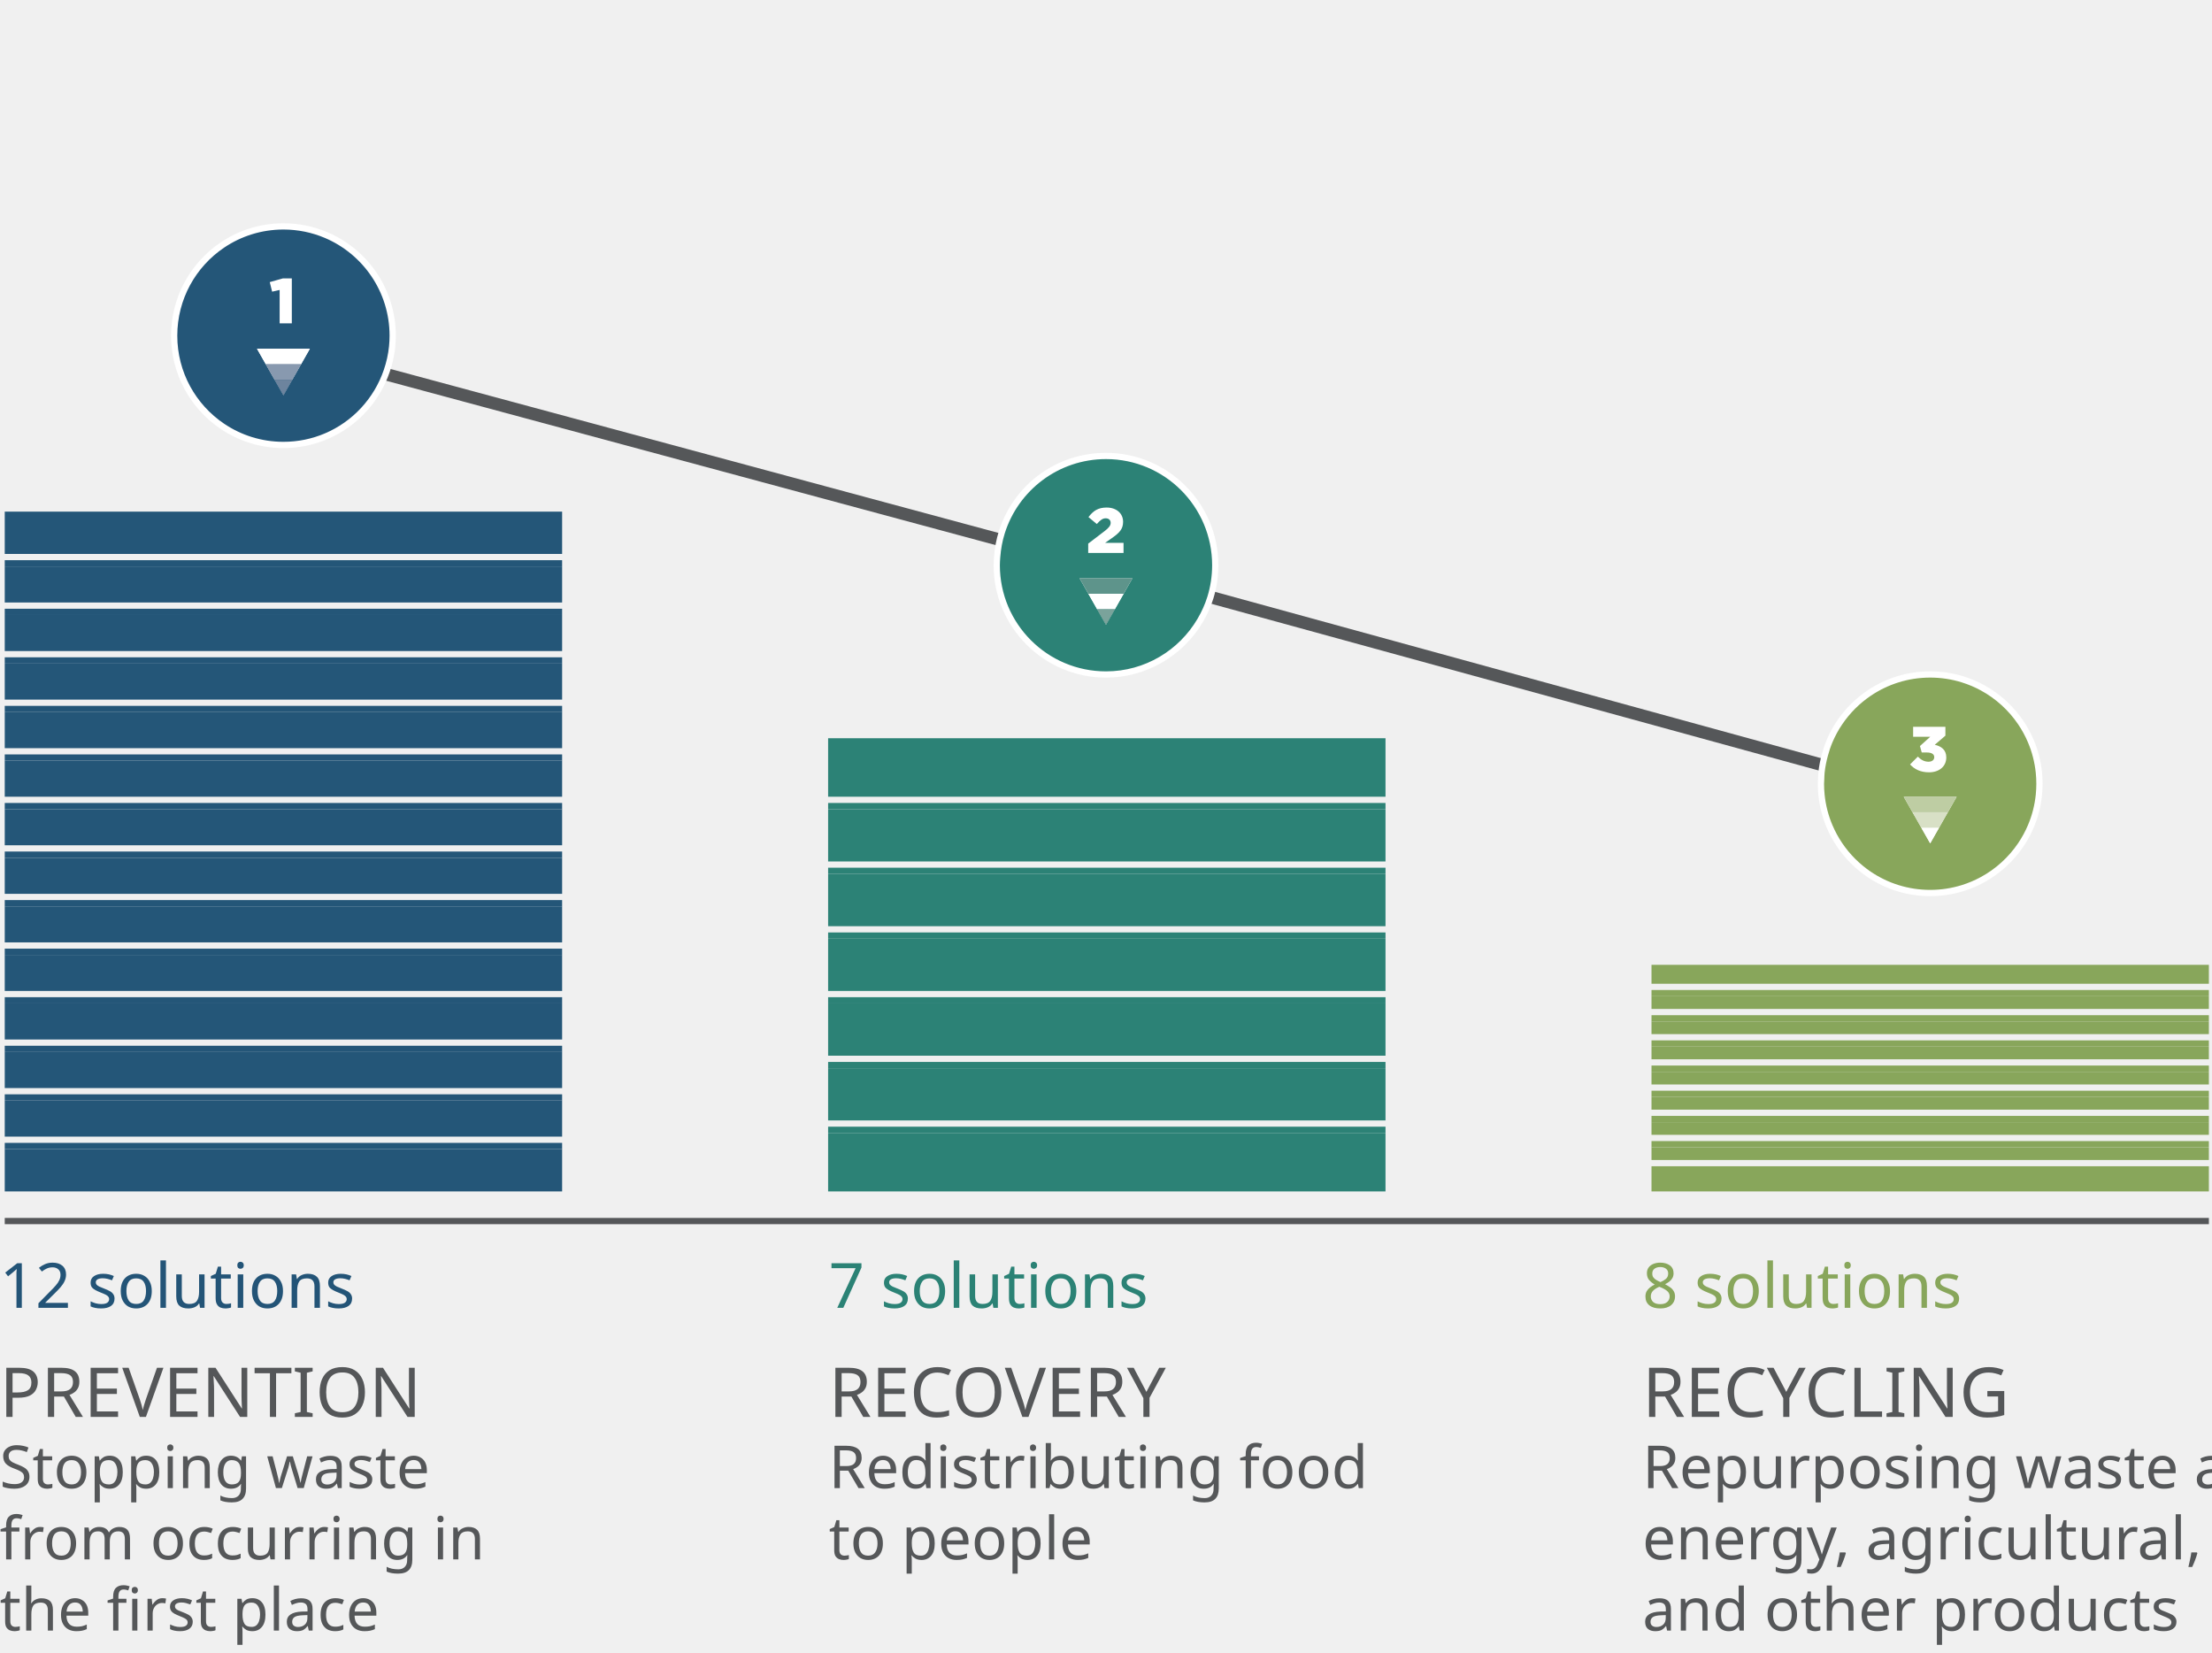
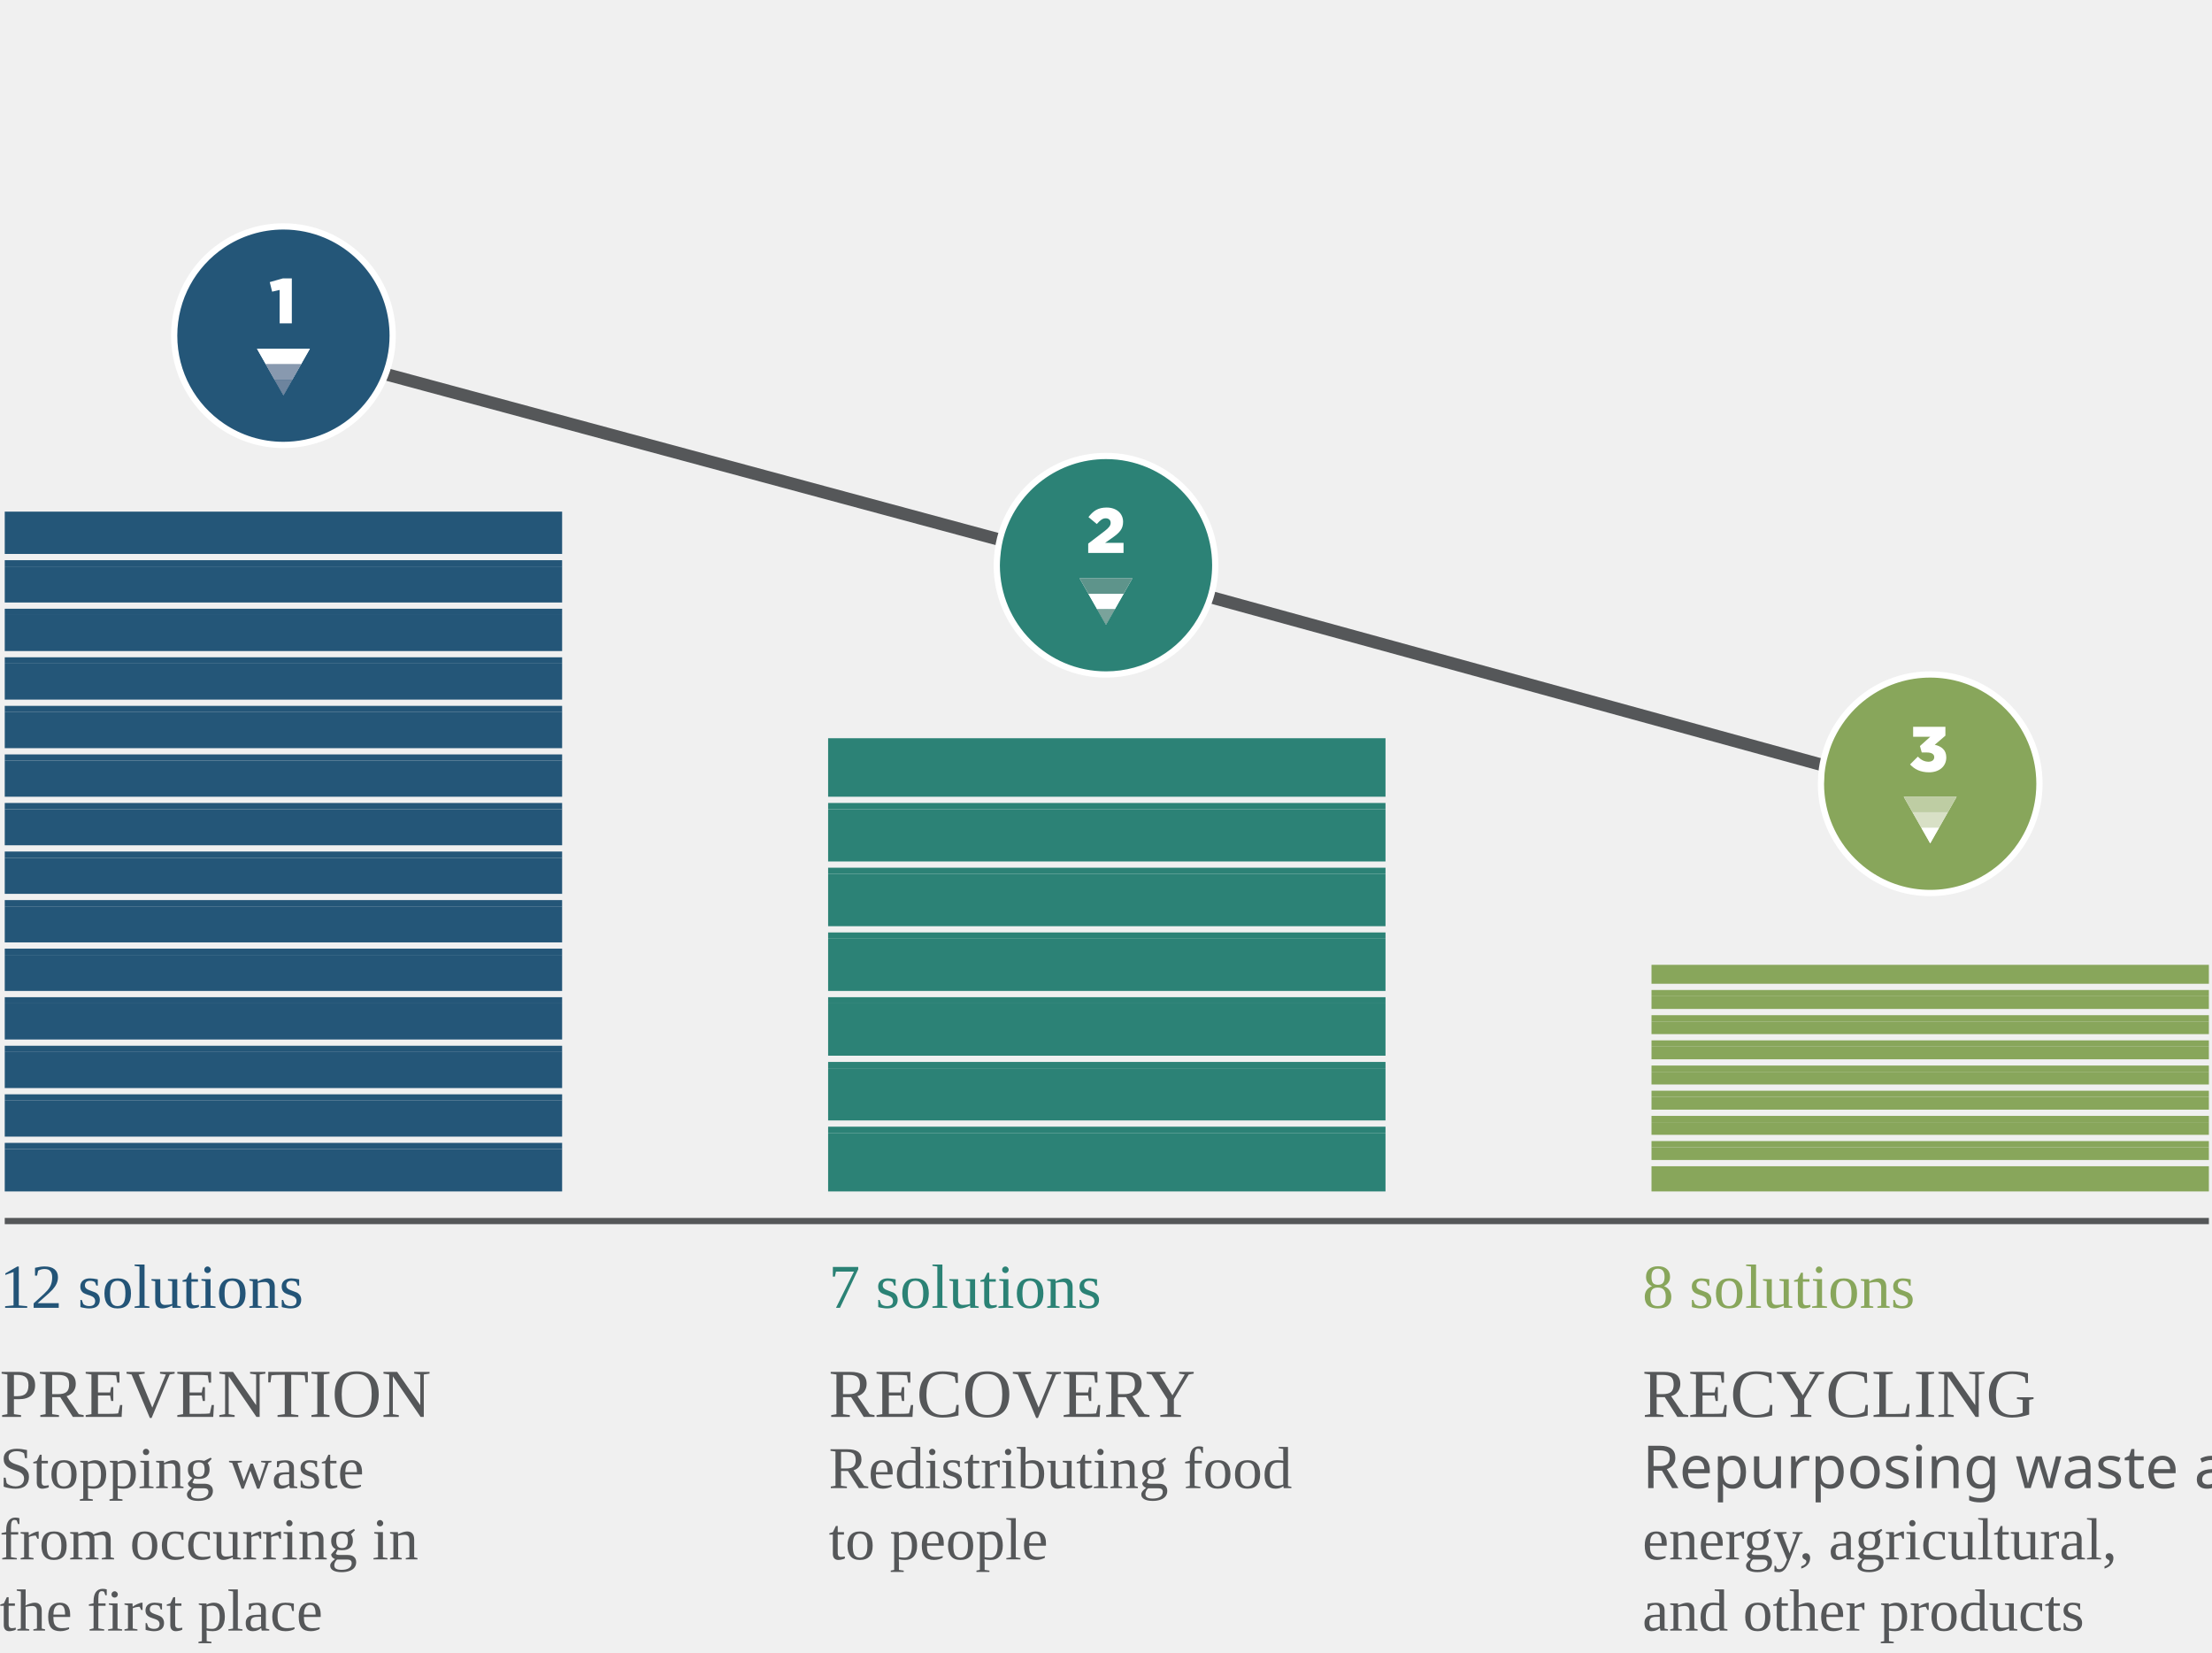
<svg xmlns="http://www.w3.org/2000/svg" version="1.1" x="0px" y="0px" viewBox="0 0 354 264.478" enable-background="new 0 0 354 264.478" xml:space="preserve">
  <g id="Layer_1">
    <polygon fill="#555759" points="308.635,128.119 176.855,91.95 45.099,56.422 45.62,54.491 177.38,90.021 309.164,126.19  " />
    <g>
      <g>
        <path fill="none" d="M40.309,69.935c-1.596-0.496-3.09-1.221-4.446-2.137C37.218,68.714,38.713,69.439,40.309,69.935z" />
        <g>
          <path fill="#245678" d="M45.359,71.199c-1.772,0-3.521-0.265-5.199-0.786c-1.623-0.505-3.163-1.245-4.577-2.201      c-4.827-3.261-7.708-8.681-7.708-14.499c0-5.817,2.882-11.237,7.708-14.499c1.412-0.955,2.952-1.695,4.577-2.2      c1.678-0.521,3.427-0.786,5.199-0.786c1.185,0,2.37,0.12,3.523,0.355c1.122,0.229,2.226,0.572,3.283,1.019      c6.487,2.743,10.679,9.067,10.679,16.11c0,0.575-0.03,1.166-0.089,1.754c-0.128,1.281-0.416,2.586-0.856,3.879      c-1.608,4.723-5.156,8.542-9.734,10.478c-1.057,0.447-2.161,0.79-3.283,1.019C47.729,71.079,46.544,71.199,45.359,71.199z       M45.359,62.233l3.373-5.929h-6.745L45.359,62.233z M46.201,51.244v-6.194h-0.87l-1.56,0.441l0.145,0.584l1.336-0.306v5.475      H46.201z" />
          <path fill="#FFFFFF" d="M45.359,36.729c1.172,0,2.317,0.119,3.423,0.345c1.106,0.226,2.172,0.56,3.188,0.99      c6.096,2.578,10.373,8.615,10.373,15.65c0,0.575-0.03,1.144-0.086,1.704c-0.13,1.307-0.422,2.564-0.832,3.767      c-1.563,4.59-5.021,8.303-9.456,10.178c-1.016,0.43-2.082,0.763-3.188,0.99c-1.106,0.226-2.251,0.345-3.423,0.345      c-1.759,0-3.455-0.267-5.051-0.764c-1.596-0.496-3.09-1.221-4.446-2.137c-4.518-3.052-7.488-8.221-7.488-14.084      s2.97-11.032,7.488-14.084c1.355-0.916,2.85-1.641,4.446-2.137C41.904,36.996,43.6,36.729,45.359,36.729 M43.549,46.672      l1.204-0.275v5.347h1.949v-1.385v-5.809h-1.439l-2.091,0.592L43.549,46.672 M45.359,63.245l1.411-2.48l0.705-1.24l0.705-1.24      l1.411-2.48h-4.232h-4.233l1.411,2.48l0.705,1.24l0.705,1.24L45.359,63.245 M45.359,35.729c-1.823,0-3.622,0.272-5.348,0.809      c-1.671,0.52-3.255,1.281-4.708,2.263c-4.965,3.354-7.928,8.929-7.928,14.913s2.964,11.559,7.928,14.913      c1.454,0.982,3.038,1.744,4.708,2.263c1.725,0.537,3.525,0.809,5.348,0.809c1.22,0,2.439-0.123,3.623-0.365      c1.155-0.236,2.292-0.589,3.377-1.048c4.709-1.992,8.359-5.92,10.013-10.777c0.452-1.328,0.749-2.67,0.88-3.991      c0.06-0.606,0.091-1.212,0.091-1.804c0-7.245-4.311-13.749-10.984-16.571c-1.086-0.459-2.223-0.812-3.377-1.048      C47.798,35.852,46.579,35.729,45.359,35.729L45.359,35.729z M42.846,56.805h2.513h2.513l-0.561,0.986l-0.705,1.24l-0.705,1.24      l-0.542,0.952l-0.542-0.952l-0.705-1.24l-0.705-1.24L42.846,56.805L42.846,56.805z" />
        </g>
        <polygon fill="#FFFFFF" points="41.127,55.805 42.538,58.285 48.181,58.285 49.592,55.805 45.359,55.805    " />
        <polygon fill="#8899AF" points="43.243,59.525 43.948,60.765 46.77,60.765 47.476,59.525 48.181,58.285 42.538,58.285    " />
        <polygon fill="#8899AF" points="43.243,59.525 43.948,60.765 46.77,60.765 47.476,59.525 48.181,58.285 42.538,58.285    " />
        <polygon fill="#245678" points="45.359,63.245 46.77,60.765 43.948,60.765    " />
        <polygon fill="#6D849E" points="45.359,63.245 46.77,60.765 43.948,60.765    " />
      </g>
      <g>
        <g>
          <path fill="#2C8276" d="M177,107.932c-9.641,0-17.484-7.844-17.484-17.485c0-0.429,0.031-0.851,0.062-1.271      c0.107-1.426,0.354-2.744,0.739-3.97c2.299-7.323,9.003-12.243,16.683-12.243c9.641,0,17.485,7.843,17.485,17.484      c0,1.763-0.263,3.505-0.781,5.178c-0.38,1.228-0.929,2.458-1.631,3.653C188.939,104.616,183.163,107.932,177,107.932z       M177,98.966l3.373-5.928h-6.745L177,98.966z M179.307,87.975v-0.611h-4.035l2.524-1.767c1.013-0.73,1.439-1.184,1.439-2.089      c0-1.083-0.857-1.796-2.132-1.796c-1.044,0-1.649,0.348-2.206,0.964l0.59,0.49c0.457-0.458,0.895-0.73,1.462-0.73      c0.763,0,1.296,0.503,1.296,1.224c0,0.672-0.425,1.141-1.11,1.679l-2.481,1.895v0.741H179.307z" />
          <path fill="#FFFFFF" d="M177,73.462c9.381,0,16.985,7.604,16.985,16.984c0,1.751-0.266,3.44-0.758,5.03      c-0.388,1.254-0.932,2.437-1.584,3.548c-2.95,5.024-8.395,8.407-14.642,8.407c-9.381,0-16.985-7.604-16.985-16.985      c0-0.434,0.033-0.86,0.065-1.286c0.099-1.315,0.333-2.591,0.714-3.806C162.958,78.463,169.394,73.462,177,73.462       M175.531,83.854c0.561-0.642,0.939-0.917,1.418-0.917c0.48,0,0.796,0.275,0.796,0.724c0,0.428-0.255,0.765-0.919,1.286      l-2.673,2.041v1.489h5.653v-1.611h-2.949l1.225-0.857c1.061-0.765,1.653-1.356,1.653-2.499v-0.02      c0-1.347-1.071-2.275-2.633-2.275c-1.388,0-2.143,0.54-2.908,1.529L175.531,83.854 M177,99.978l1.411-2.482l0.705-1.24      l0.318-0.558l0.387-0.68l1.411-2.48H177h-0.326h-1.532h-2.374l0.522,0.919l0.888,1.561l0.706,1.238l0.705,1.24L177,99.978       M177,72.462c-7.899,0-14.795,5.061-17.16,12.593c-0.396,1.262-0.651,2.618-0.757,4.03c-0.035,0.465-0.068,0.903-0.068,1.361      c0,9.917,8.068,17.985,17.985,17.985c6.34,0,12.281-3.41,15.504-8.9c0.721-1.229,1.286-2.493,1.677-3.759      c0.533-1.72,0.803-3.512,0.803-5.325C194.985,80.53,186.917,72.462,177,72.462L177,72.462z M178.734,83.453      c-0.027-0.252-0.105-0.482-0.223-0.684C178.645,82.947,178.728,83.173,178.734,83.453L178.734,83.453z M174.486,93.538h0.655      h1.532H177h2.513l-0.561,0.985l-0.387,0.68l-0.318,0.558l-0.706,1.241L177,97.955l-0.542-0.953l-0.705-1.24l-0.706-1.239      L174.486,93.538L174.486,93.538z" />
        </g>
        <polygon fill="#5E948B" points="177,92.538 176.674,92.538 175.142,92.538 172.767,92.538 173.29,93.457 174.178,95.018      176.939,95.018 179.822,95.018 181.232,92.538    " />
        <polygon fill="#FFFFFF" points="176.939,95.018 174.178,95.018 174.884,96.256 175.589,97.496 178.411,97.496 179.116,96.256      179.434,95.698 179.822,95.018    " />
        <polygon fill="#2C8276" points="177,99.978 178.411,97.496 175.589,97.496    " />
        <polygon fill="#7AA39B" points="177,99.978 178.411,97.496 175.589,97.496    " />
      </g>
      <g>
        <g>
          <path fill="#88A65B" d="M308.9,142.896c-3.503,0-6.884-1.033-9.776-2.986c-0.924-0.625-1.795-1.343-2.587-2.135      c-0.791-0.791-1.509-1.661-2.135-2.587c-0.631-0.935-1.173-1.934-1.612-2.97c-0.676-1.598-1.108-3.287-1.284-5.019      c-0.06-0.59-0.09-1.191-0.09-1.787c0-0.163,0.011-0.323,0.021-0.483l0.016-0.261l0.009-0.264      c0.009-0.261,0.018-0.523,0.044-0.78c0.093-0.919,0.276-1.863,0.56-2.886c0.231-0.832,0.46-1.509,0.724-2.132      c0.438-1.036,0.98-2.035,1.612-2.971c0.625-0.925,1.343-1.795,2.135-2.587c0.791-0.791,1.661-1.509,2.587-2.135      c2.892-1.954,6.273-2.986,9.776-2.986c1.774,0,3.523,0.265,5.199,0.786c1.083,0.336,2.138,0.782,3.136,1.324      c2.461,1.337,4.592,3.272,6.164,5.598c0.632,0.936,1.174,1.935,1.612,2.97c0.676,1.599,1.108,3.288,1.284,5.019      c0.06,0.59,0.09,1.191,0.09,1.787s-0.03,1.197-0.09,1.788c-0.176,1.731-0.608,3.419-1.284,5.019      c-0.438,1.037-0.98,2.036-1.612,2.97c-1.57,2.325-3.702,4.261-6.163,5.598c-0.998,0.542-2.053,0.988-3.136,1.324      C312.423,142.632,310.674,142.896,308.9,142.896z M308.9,133.932l3.373-5.929h-6.746L308.9,133.932z M306.393,122.314      c0.618,0.517,1.384,0.769,2.328,0.769c1.349,0,2.255-0.754,2.255-1.876c0-0.537-0.151-1.256-1.453-1.542l-0.98-0.215      l2.291-1.964v-0.689h-4.163v0.604h3.537l-2.38,2.144l0.102,0.366h0.457c1.226,0,1.663,0.638,1.663,1.234      c0,0.74-0.583,1.243-1.419,1.243c-0.604,0-1.16-0.205-1.686-0.625L306.393,122.314z" />
          <path fill="#FFFFFF" d="M308.9,108.427c1.759,0,3.455,0.267,5.051,0.764c1.064,0.331,2.083,0.763,3.045,1.286      c2.406,1.307,4.462,3.179,5.988,5.438c0.61,0.904,1.136,1.869,1.566,2.885c0.645,1.524,1.073,3.162,1.247,4.875      c0.058,0.571,0.088,1.15,0.088,1.737s-0.03,1.166-0.088,1.737c-0.174,1.713-0.602,3.351-1.247,4.875      c-0.43,1.016-0.956,1.982-1.566,2.885c-1.526,2.259-3.581,4.131-5.988,5.438c-0.963,0.523-1.982,0.955-3.045,1.286      c-1.596,0.496-3.292,0.764-5.051,0.764c-3.518,0-6.786-1.069-9.496-2.901c-0.904-0.61-1.745-1.306-2.514-2.074      c-0.768-0.768-1.464-1.61-2.074-2.514c-0.61-0.904-1.136-1.869-1.566-2.885c-0.645-1.524-1.073-3.162-1.247-4.875      c-0.058-0.571-0.088-1.15-0.088-1.737c0-0.244,0.026-0.481,0.036-0.722c0.014-0.339,0.017-0.681,0.051-1.015      c0.098-0.963,0.293-1.895,0.544-2.803c0.196-0.708,0.42-1.404,0.703-2.072c0.43-1.016,0.956-1.982,1.566-2.885      c0.611-0.904,1.306-1.745,2.074-2.514s1.61-1.464,2.514-2.074C302.114,109.496,305.382,108.427,308.9,108.427 M306.17,117.901      h2.735l-1.643,1.479l0.286,1.031h0.837c0.745,0,1.163,0.275,1.163,0.735v0.019c0,0.439-0.357,0.724-0.919,0.724      c-0.652,0-1.193-0.294-1.703-0.815l-1.245,1.246c0.693,0.765,1.663,1.264,3.04,1.264c1.592,0,2.755-0.928,2.755-2.376v-0.02      c0-1.215-0.826-1.786-1.846-2.01l1.704-1.46v-1.419h-5.163V117.901 M308.9,134.943l1.411-2.48l0.706-1.242l0.705-1.238      l1.411-2.48h-3.554H308.9h-4.233l0.439,0.772l0.971,1.708l0.706,1.238l0.705,1.242L308.9,134.943 M308.9,107.427      c-3.604,0-7.082,1.062-10.056,3.072c-0.952,0.643-1.848,1.382-2.661,2.196c-0.814,0.814-1.552,1.709-2.195,2.661      c-0.65,0.962-1.208,1.99-1.658,3.055c-0.272,0.643-0.508,1.34-0.745,2.194c-0.291,1.051-0.48,2.022-0.576,2.969      c-0.027,0.268-0.037,0.541-0.046,0.814l-0.009,0.26c-0.003,0.082-0.009,0.165-0.015,0.247c-0.012,0.171-0.023,0.343-0.023,0.517      c0,0.613,0.031,1.231,0.093,1.838c0.181,1.781,0.625,3.518,1.321,5.163c0.451,1.066,1.009,2.094,1.658,3.055      c0.643,0.952,1.382,1.847,2.196,2.661c0.814,0.814,1.709,1.553,2.661,2.196c2.975,2.01,6.452,3.072,10.056,3.072      c1.823,0,3.622-0.272,5.348-0.809c1.114-0.347,2.199-0.805,3.226-1.363c2.532-1.375,4.724-3.366,6.339-5.757      c0.65-0.962,1.208-1.99,1.658-3.055c0.695-1.645,1.14-3.382,1.321-5.163c0.062-0.606,0.093-1.224,0.093-1.838      s-0.031-1.232-0.093-1.838c-0.181-1.781-0.625-3.519-1.321-5.163c-0.451-1.065-1.008-2.093-1.658-3.055      c-1.616-2.391-3.808-4.382-6.339-5.757c-1.027-0.558-2.112-1.016-3.226-1.362C312.522,107.699,310.723,107.427,308.9,107.427      L308.9,107.427z M306.386,128.503h2.514h0.678h1.835l-0.561,0.985l-0.705,1.238l-0.706,1.242l-0.542,0.952l-0.542-0.952      l-0.705-1.241l-0.706-1.24L306.386,128.503L306.386,128.503z" />
        </g>
        <polygon fill="#BECDA3" points="309.578,127.503 308.9,127.503 304.667,127.503 305.106,128.274 306.077,129.983      311.721,129.983 313.132,127.503    " />
        <polygon fill="#D8E0C6" points="306.077,129.983 306.783,131.221 307.488,132.463 310.311,132.463 311.016,131.221      311.721,129.983    " />
        <polygon fill="#D8E0C6" points="308.9,134.943 310.311,132.463 307.488,132.463    " />
        <polygon fill="#FFFFFF" points="308.9,134.943 310.311,132.463 307.488,132.463    " />
      </g>
      <g>
        <rect x="0.759" y="81.87" fill="#245678" width="89.201" height="6.77" />
        <rect x="0.759" y="90.64" fill="#245678" width="89.201" height="5.77" />
        <rect x="0.759" y="89.64" fill="#245678" width="89.201" height="1" />
        <rect x="0.759" y="98.41" fill="#245678" width="89.201" height="5.77" />
        <rect x="0.759" y="97.41" fill="#245678" width="89.201" height="1" />
        <rect x="0.759" y="106.18" fill="#245678" width="89.201" height="5.77" />
        <rect x="0.759" y="105.18" fill="#245678" width="89.201" height="1" />
        <rect x="0.759" y="113.95" fill="#245678" width="89.201" height="5.77" />
        <rect x="0.759" y="112.95" fill="#245678" width="89.201" height="1" />
        <rect x="0.759" y="121.72" fill="#245678" width="89.201" height="5.77" />
        <rect x="0.759" y="120.72" fill="#245678" width="89.201" height="1" />
        <rect x="0.759" y="129.489" fill="#245678" width="89.201" height="5.77" />
        <rect x="0.759" y="128.489" fill="#245678" width="89.201" height="1" />
        <rect x="0.759" y="137.259" fill="#245678" width="89.201" height="5.77" />
        <rect x="0.759" y="136.259" fill="#245678" width="89.201" height="1" />
        <rect x="0.759" y="145.029" fill="#245678" width="89.201" height="5.77" />
        <rect x="0.759" y="144.029" fill="#245678" width="89.201" height="1" />
        <rect x="0.759" y="152.799" fill="#245678" width="89.201" height="5.77" />
        <rect x="0.759" y="151.799" fill="#245678" width="89.201" height="1" />
        <rect x="0.759" y="160.569" fill="#245678" width="89.201" height="5.77" />
        <rect x="0.759" y="159.569" fill="#245678" width="89.201" height="1" />
        <rect x="0.759" y="168.339" fill="#245678" width="89.201" height="5.77" />
        <rect x="0.759" y="167.339" fill="#245678" width="89.201" height="1" />
        <rect x="0.759" y="176.109" fill="#245678" width="89.201" height="5.77" />
        <rect x="0.759" y="175.109" fill="#245678" width="89.201" height="1" />
        <rect x="0.759" y="183.879" fill="#245678" width="89.201" height="6.77" />
        <rect x="0.759" y="182.879" fill="#245678" width="89.201" height="1" />
        <rect x="132.529" y="118.13" fill="#2C8276" width="89.201" height="9.36" />
        <rect x="132.529" y="129.489" fill="#2C8276" width="89.201" height="8.36" />
        <rect x="132.529" y="128.489" fill="#2C8276" width="89.201" height="1" />
        <rect x="132.529" y="139.849" fill="#2C8276" width="89.201" height="8.36" />
        <rect x="132.529" y="138.849" fill="#2C8276" width="89.201" height="1" />
        <rect x="132.529" y="150.209" fill="#2C8276" width="89.201" height="8.36" />
        <rect x="132.529" y="149.209" fill="#2C8276" width="89.201" height="1" />
        <rect x="132.529" y="160.569" fill="#2C8276" width="89.201" height="8.36" />
        <rect x="132.529" y="159.569" fill="#2C8276" width="89.201" height="1" />
        <rect x="132.529" y="170.929" fill="#2C8276" width="89.201" height="8.36" />
        <rect x="132.529" y="169.929" fill="#2C8276" width="89.201" height="1" />
        <rect x="132.529" y="181.289" fill="#2C8276" width="89.201" height="9.36" />
        <rect x="132.529" y="180.289" fill="#2C8276" width="89.201" height="1" />
        <rect x="264.299" y="154.389" fill="#88A65B" width="89.201" height="3.029" />
        <rect x="264.299" y="159.418" fill="#88A65B" width="89.201" height="2.029" />
        <rect x="264.299" y="158.418" fill="#88A65B" width="89.201" height="1" />
        <rect x="264.299" y="163.447" fill="#88A65B" width="89.201" height="2.029" />
        <rect x="264.299" y="162.447" fill="#88A65B" width="89.201" height="1" />
        <rect x="264.299" y="167.476" fill="#88A65B" width="89.201" height="2.029" />
        <rect x="264.299" y="166.476" fill="#88A65B" width="89.201" height="1" />
        <rect x="264.299" y="171.505" fill="#88A65B" width="89.201" height="2.029" />
        <rect x="264.299" y="170.505" fill="#88A65B" width="89.201" height="1" />
        <rect x="264.299" y="175.533" fill="#88A65B" width="89.201" height="2.029" />
        <rect x="264.299" y="174.533" fill="#88A65B" width="89.201" height="1" />
        <rect x="264.299" y="179.562" fill="#88A65B" width="89.201" height="2.029" />
        <rect x="264.299" y="178.562" fill="#88A65B" width="89.201" height="1" />
        <rect x="264.299" y="183.591" fill="#88A65B" width="89.201" height="2.029" />
        <rect x="264.299" y="182.591" fill="#88A65B" width="89.201" height="1" />
        <rect x="264.299" y="187.62" fill="#88A65B" width="89.201" height="3.029" />
        <rect x="264.299" y="186.62" fill="#88A65B" width="89.201" height="1" />
      </g>
    </g>
    <rect x="-0.053" y="219.389" fill="none" width="85.553" height="55.829" />
    <text transform="matrix(1 0 0 1 -0.0532 226.7257)">
-       <tspan x="0" y="0" fill="#555759" font-family="'ProximaNova-Regular'" font-size="11px">PREVENTION</tspan>
-       <tspan x="65.801" y="0" fill="#555759" font-family="'ProximaNova-Regular'" font-size="9.5px"> </tspan>
-       <tspan x="0" y="11.4" fill="#555759" font-family="'ProximaNova-Regular'" font-size="9.5px">Stopping waste </tspan>
-       <tspan x="0" y="22.8" fill="#555759" font-family="'ProximaNova-Regular'" font-size="9.5px">from occurring in </tspan>
-       <tspan x="0" y="34.2" fill="#555759" font-family="'ProximaNova-Regular'" font-size="9.5px">the first place </tspan>
+       <tspan x="0" y="0" fill="#555759" font-size="11px">PREVENTION</tspan>
+       <tspan x="65.801" y="0" fill="#555759" font-size="9.5px"> </tspan>
+       <tspan x="0" y="11.4" fill="#555759" font-size="9.5px">Stopping waste </tspan>
+       <tspan x="0" y="22.8" fill="#555759" font-size="9.5px">from occurring in </tspan>
+       <tspan x="0" y="34.2" fill="#555759" font-size="9.5px">the first place </tspan>
    </text>
    <rect x="132.63" y="219.389" fill="none" width="83.817" height="57" />
    <text transform="matrix(1 0 0 1 132.6297 226.7262)">
-       <tspan x="0" y="0" fill="#555759" font-family="'ProximaNova-Regular'" font-size="11px">RECOVERY </tspan>
-       <tspan x="0" y="11.4" fill="#555759" font-family="'ProximaNova-Regular'" font-size="9.5px">Redistributing food </tspan>
-       <tspan x="0" y="22.8" fill="#555759" font-family="'ProximaNova-Regular'" font-size="9.5px">to people</tspan>
+       <tspan x="0" y="0" fill="#555759" font-size="11px">RECOVERY </tspan>
+       <tspan x="0" y="11.4" fill="#555759" font-size="9.5px">Redistributing food </tspan>
+       <tspan x="0" y="22.8" fill="#555759" font-size="9.5px">to people</tspan>
    </text>
    <rect x="262.846" y="219.389" fill="none" width="90.654" height="63" />
    <text transform="matrix(1 0 0 1 262.8462 226.7262)">
-       <tspan x="0" y="0" fill="#555759" font-family="'ProximaNova-Regular'" font-size="11px">RECYCLING </tspan>
+       <tspan x="0" y="0" fill="#555759" font-size="11px">RECYCLING </tspan>
      <tspan x="0" y="11.4" fill="#555759" font-family="'ProximaNova-Regular'" font-size="9.5px">Repurposing waste as </tspan>
-       <tspan x="0" y="22.8" fill="#555759" font-family="'ProximaNova-Regular'" font-size="9.5px">energy, agricultural, </tspan>
-       <tspan x="0" y="34.2" fill="#555759" font-family="'ProximaNova-Regular'" font-size="9.5px">and other products</tspan>
+       <tspan x="0" y="22.8" fill="#555759" font-size="9.5px">energy, agricultural, </tspan>
+       <tspan x="0" y="34.2" fill="#555759" font-size="9.5px">and other products</tspan>
    </text>
    <rect x="0.759" y="194.889" fill="#555759" width="352.741" height="1" />
    <g>
-       <text transform="matrix(1 0 0 1 -0.053 209.2799)" fill="#235477" font-family="'ProximaNova-LightIt'" font-size="10px">12 solutions</text>
+       <text transform="matrix(1 0 0 1 -0.053 209.2799)" fill="#235477" font-size="10px">12 solutions</text>
    </g>
    <g>
-       <text transform="matrix(1 0 0 1 132.6298 209.2799)" fill="#2B8275" font-family="'ProximaNova-LightIt'" font-size="10px">7 solutions</text>
+       <text transform="matrix(1 0 0 1 132.6298 209.2799)" fill="#2B8275" font-size="10px">7 solutions</text>
    </g>
    <g>
-       <text transform="matrix(1 0 0 1 262.8459 209.2799)" fill="#88A65B" font-family="'ProximaNova-LightIt'" font-size="10px">8 solutions</text>
+       <text transform="matrix(1 0 0 1 262.8459 209.2799)" fill="#88A65B" font-size="10px">8 solutions</text>
    </g>
  </g>
-   <g id="Layer_2">
- </g>
</svg>
